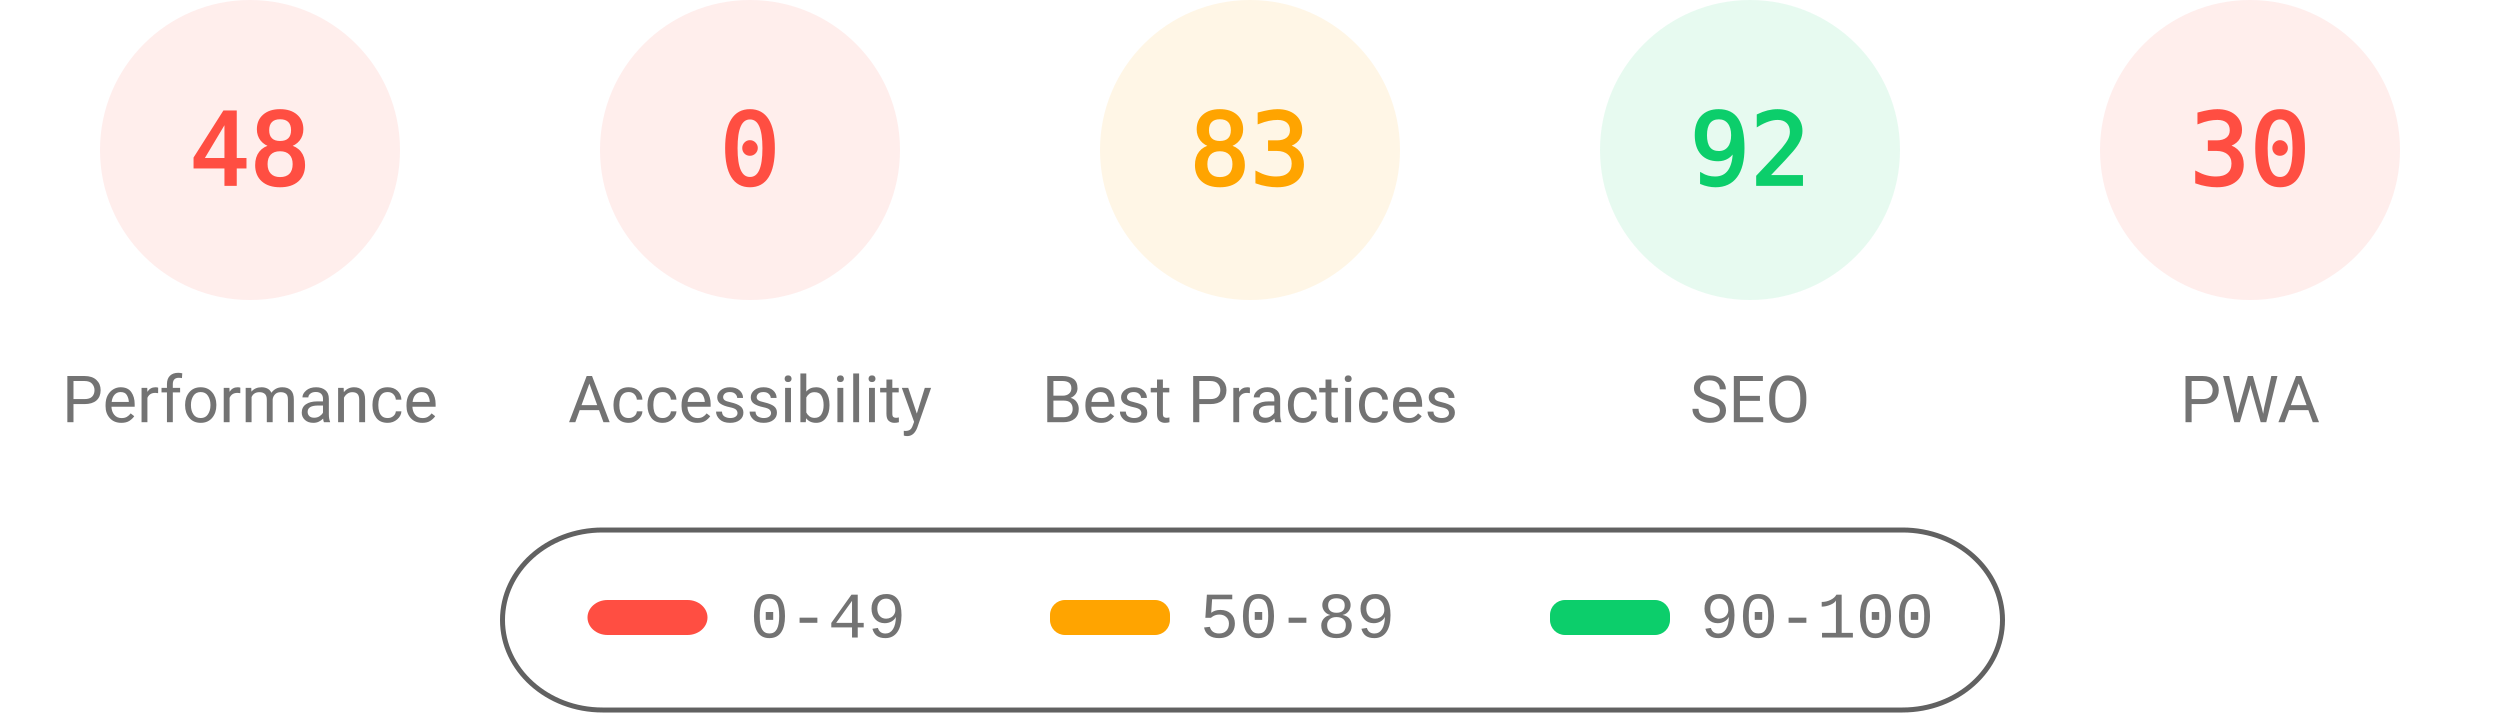
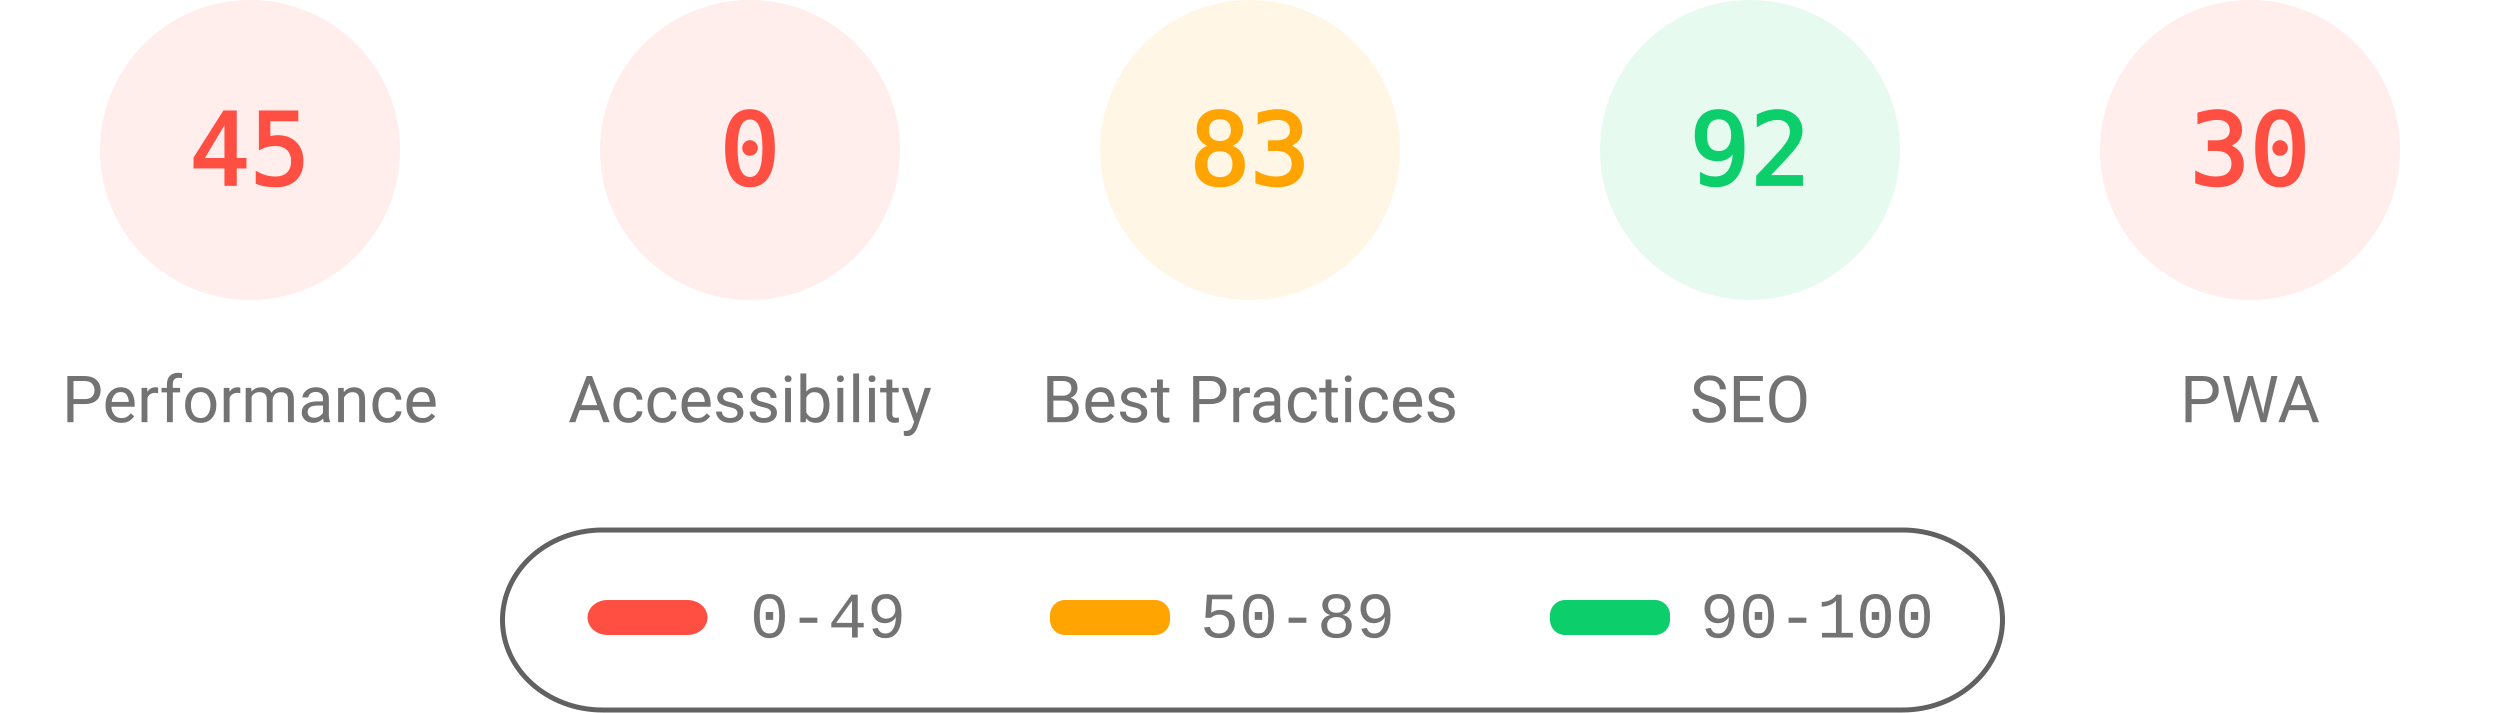
<svg xmlns="http://www.w3.org/2000/svg" fill="none" width="1000" height="285">
  <style>.gauge-base{opacity:.1}.gauge-arc{fill:none;animation-delay:250ms;stroke-linecap:round;transform:rotate(-90deg);transform-origin:100px 60px;animation:load-gauge 1s ease forwards}.guage-text{font-size:40px;font-family:monospace;text-align:center}.guage-red{color:#ff4e42;fill:#ff4e42;stroke:#ff4e42}.guage-orange{color:#ffa400;fill:#ffa400;stroke:#ffa400}.guage-green{color:#0cce6b;fill:#0cce6b;stroke:#0cce6b}.guage-undefined{color:#5c5c5c;fill:#5c5c5c;stroke:#5c5c5c}.guage-title{color:#737373;fill:#737373;stroke:none;font-size:26px;line-height:26px;font-family:Roboto,Halvetica,Arial,sans-serif}@keyframes load-gauge{from{stroke-dasharray:0 352.858}}</style>
  <svg class="guage-div guage-perf guage-red" viewBox="0 0 200 200" width="200" height="200">
    <circle class="gauge-base" r="56" cx="100" cy="60" stroke-width="8" />
-     <circle class="gauge-arc guage-arc-1" r="56" cx="100" cy="60" stroke-width="8" style="stroke-dasharray:168.892,351.858" />
-     <text class="guage-text" x="100" y="60" alignment-baseline="central" dominant-baseline="central" text-anchor="middle">48</text>
+     <circle class="gauge-arc guage-arc-1" r="56" cx="100" cy="60" stroke-width="8" style="stroke-dasharray:158.336,351.858" />
+     <text class="guage-text" x="100" y="60" alignment-baseline="central" dominant-baseline="central" text-anchor="middle">45</text>
    <text class="guage-title" x="100" y="160" alignment-baseline="central" dominant-baseline="central" text-anchor="middle">Performance</text>
  </svg>
  <svg class="guage-div guage-acc guage-red" viewBox="0 0 200 200" width="200" height="200" x="200">
    <circle class="gauge-base" r="56" cx="100" cy="60" stroke-width="8" />
    <circle class="gauge-arc guage-arc-2" r="56" cx="100" cy="60" stroke-width="8" style="stroke-dasharray:0,351.858" />
    <text class="guage-text" x="100" y="60" alignment-baseline="central" dominant-baseline="central" text-anchor="middle">0</text>
    <text class="guage-title" x="100" y="160" alignment-baseline="central" dominant-baseline="central" text-anchor="middle">Accessibility</text>
  </svg>
  <svg class="guage-div guage-best guage-orange" viewBox="0 0 200 200" width="200" height="200" x="400">
    <circle class="gauge-base" r="56" cx="100" cy="60" stroke-width="8" />
    <circle class="gauge-arc guage-arc-3" r="56" cx="100" cy="60" stroke-width="8" style="stroke-dasharray:292.042,351.858" />
    <text class="guage-text" x="100" y="60" alignment-baseline="central" dominant-baseline="central" text-anchor="middle">83</text>
    <text class="guage-title" x="100" y="160" alignment-baseline="central" dominant-baseline="central" text-anchor="middle">Best Practices</text>
  </svg>
  <svg class="guage-div guage-seo guage-green" viewBox="0 0 200 200" width="200" height="200" x="600">
    <circle class="gauge-base" r="56" cx="100" cy="60" stroke-width="8" />
    <circle class="gauge-arc guage-arc-4" r="56" cx="100" cy="60" stroke-width="8" style="stroke-dasharray:323.709,351.858" />
    <text class="guage-text" x="100" y="60" alignment-baseline="central" dominant-baseline="central" text-anchor="middle">92</text>
    <text class="guage-title" x="100" y="160" alignment-baseline="central" dominant-baseline="central" text-anchor="middle">SEO</text>
  </svg>
  <svg class="guage-div guage-pwa guage-red" viewBox="0 0 200 200" width="200" height="200" x="800">
    <circle class="gauge-base" r="56" cx="100" cy="60" stroke-width="8" />
    <circle class="gauge-arc guage-arc-4" r="56" cx="100" cy="60" stroke-width="8" style="stroke-dasharray:105.557,351.858" />
    <text class="guage-text" x="100" y="60" alignment-baseline="central" dominant-baseline="central" text-anchor="middle">30</text>
    <text class="guage-title" x="100" y="160" alignment-baseline="central" dominant-baseline="central" text-anchor="middle">PWA</text>
  </svg>
  <svg width="604" height="76" x="200" y="210">
    <path fill="none" id="canvas_background" d="M-1-1h604v80H-1z" />
    <rect fill-opacity="0" stroke="#616161" stroke-width="2" rx="40" id="svg_2" height="72" width="600" y="2" x="1" fill="#000" />
    <rect stroke="#000" rx="8" id="svg_3" height="14" width="48" y="30" x="35" stroke-opacity="null" stroke-width="0" fill="#ff4e42" />
    <rect stroke="#000" rx="6" id="svg_4" height="14" width="48" y="30" x="220" stroke-opacity="null" stroke-width="0" fill="#ffa400" />
    <rect stroke="#000" rx="6" id="svg_5" height="14" width="48" y="30" x="420" stroke-opacity="null" stroke-width="0" fill="#0cce6b" />
    <text xml:space="preserve" text-anchor="start" font-family="'Courier New', Courier, monospace" font-size="26" id="svg_6" y="45" x="100" stroke-opacity="null" stroke-width="0" stroke="#000" fill="#737373">0-49</text>
    <text xml:space="preserve" text-anchor="start" font-family="'Courier New', Courier, monospace" font-size="26" id="svg_7" y="45" x="280" stroke-opacity="null" stroke-width="0" stroke="#000" fill="#737373">50-89</text>
    <text xml:space="preserve" text-anchor="start" font-family="'Courier New', Courier, monospace" font-size="26" id="svg_8" y="45" x="480" stroke-opacity="null" stroke-width="0" stroke="#000" fill="#737373">90-100</text>
  </svg>
</svg>
